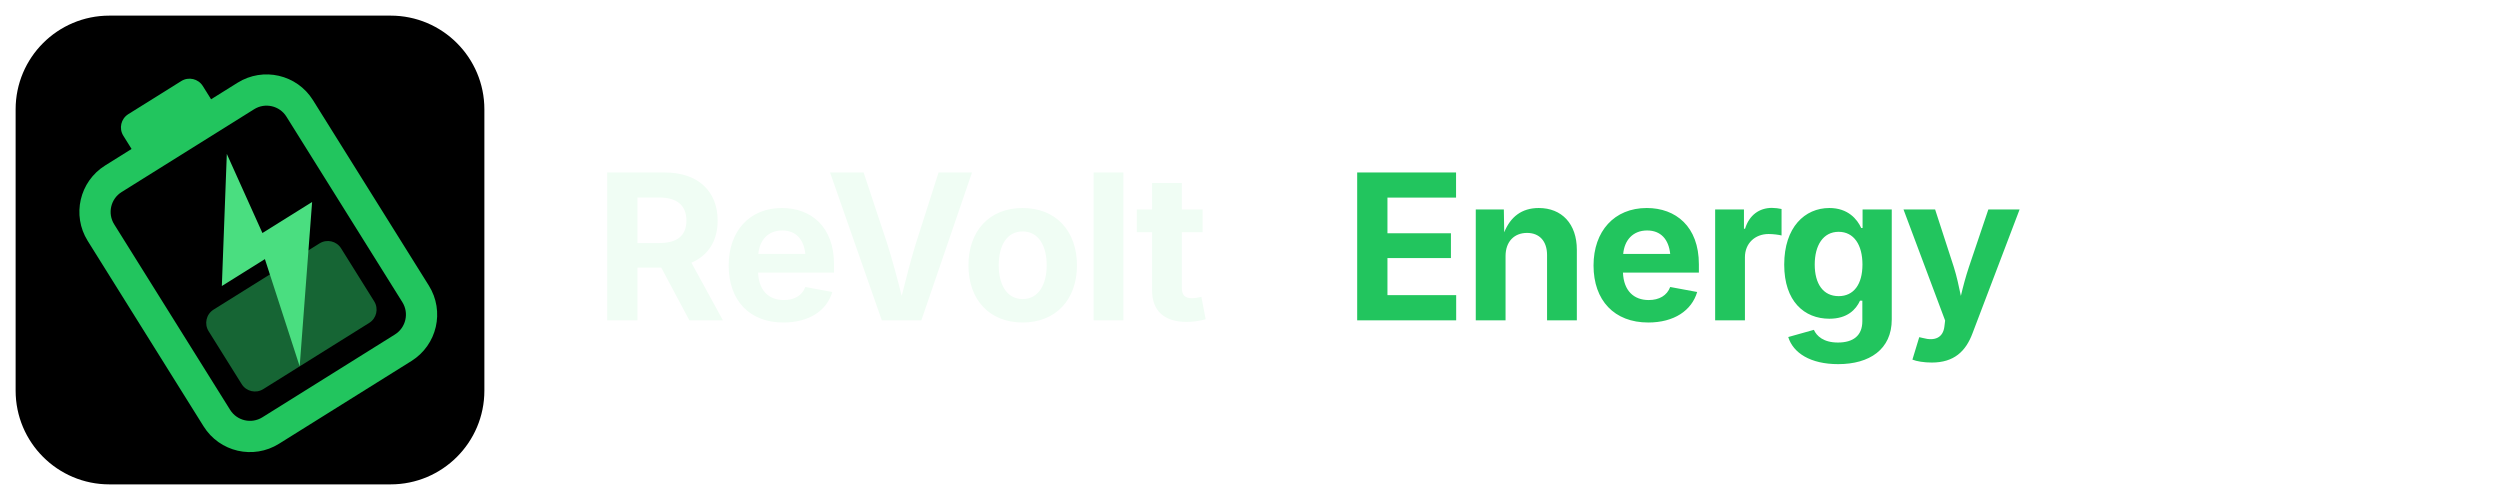
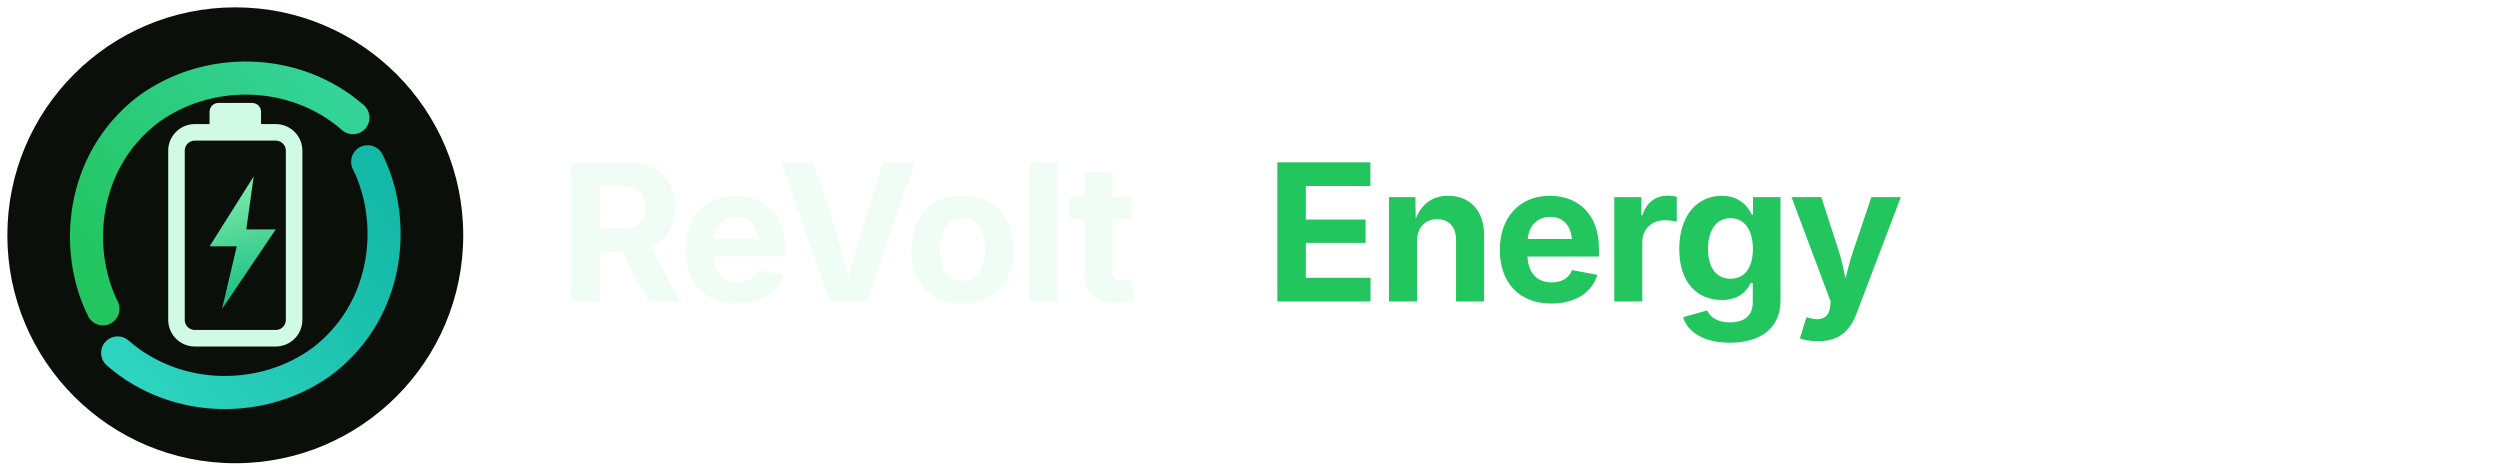
- <svg xmlns="http://www.w3.org/2000/svg" viewBox="0 0 320 64" fill="none" role="img" aria-label="ReVolt Energy">
-   <rect x="2" y="2" width="60" height="60" rx="12" fill="#000000" />
-   <g transform="translate(32 32) rotate(-32) translate(-32 -32)">
-     <rect x="17" y="15" width="30" height="38" rx="5" stroke="#22c55e" stroke-width="4" fill="#000000" />
-     <rect x="26" y="9" width="12" height="7" rx="2" fill="#22c55e" />
-     <rect x="22" y="36" width="20" height="12" rx="2" fill="#166534" />
-     <path d="M36 20 L26.5 34 H33 L29.5 48 L42 31 H34.5 L36 20 Z" fill="#4ade80" />
+ <svg xmlns="http://www.w3.org/2000/svg" viewBox="0 0 340 64" fill="none" role="img" aria-label="ReVolt Energy">
+   <g transform="translate(0 0)">
+     <circle cx="32" cy="32" r="31" fill="#0a0f0a" />
+     <path d="M14 42 C10 34, 11 22, 20 15 C28 9, 40 9, 48 16" stroke="url(#logo-orbit-g)" stroke-width="4.5" stroke-linecap="round" fill="none" />
+     <path d="M50 22 C54 30, 53 42, 44 49 C36 55, 24 55, 16 48" stroke="url(#logo-orbit-t)" stroke-width="4.5" stroke-linecap="round" fill="none" />
+     <rect x="24" y="18" width="16" height="28" rx="2.5" stroke="#d1fae5" stroke-width="2.25" fill="none" />
+     <rect x="28.5" y="14" width="7" height="4.5" rx="1.2" fill="#d1fae5" />
+     <path d="M34.5 24 L28.5 33.5 H32.2 L30.2 42 L37.5 31.2 H33.5 L34.5 24 Z" fill="url(#logo-bolt)" />
  </g>
  <text x="76" y="41" fill="#f0fdf4" font-family="Inter, ui-sans-serif, system-ui, -apple-system, Segoe UI, sans-serif" font-size="26" font-weight="700" letter-spacing="-0.02em">ReVolt</text>
  <text x="172" y="41" fill="#22c55e" font-family="Inter, ui-sans-serif, system-ui, -apple-system, Segoe UI, sans-serif" font-size="26" font-weight="700" letter-spacing="-0.02em">Energy</text>
+   <defs>
+     <linearGradient id="logo-orbit-g" x1="14" y1="42" x2="48" y2="16" gradientUnits="userSpaceOnUse">
+       <stop stop-color="#22c55e" />
+       <stop offset="1" stop-color="#34d399" />
+     </linearGradient>
+     <linearGradient id="logo-orbit-t" x1="50" y1="22" x2="16" y2="48" gradientUnits="userSpaceOnUse">
+       <stop stop-color="#14b8a6" />
+       <stop offset="1" stop-color="#2dd4bf" />
+     </linearGradient>
+     <linearGradient id="logo-bolt" x1="30" y1="24" x2="35" y2="42" gradientUnits="userSpaceOnUse">
+       <stop stop-color="#86efac" />
+       <stop offset="1" stop-color="#10b981" />
+     </linearGradient>
+   </defs>
</svg>
